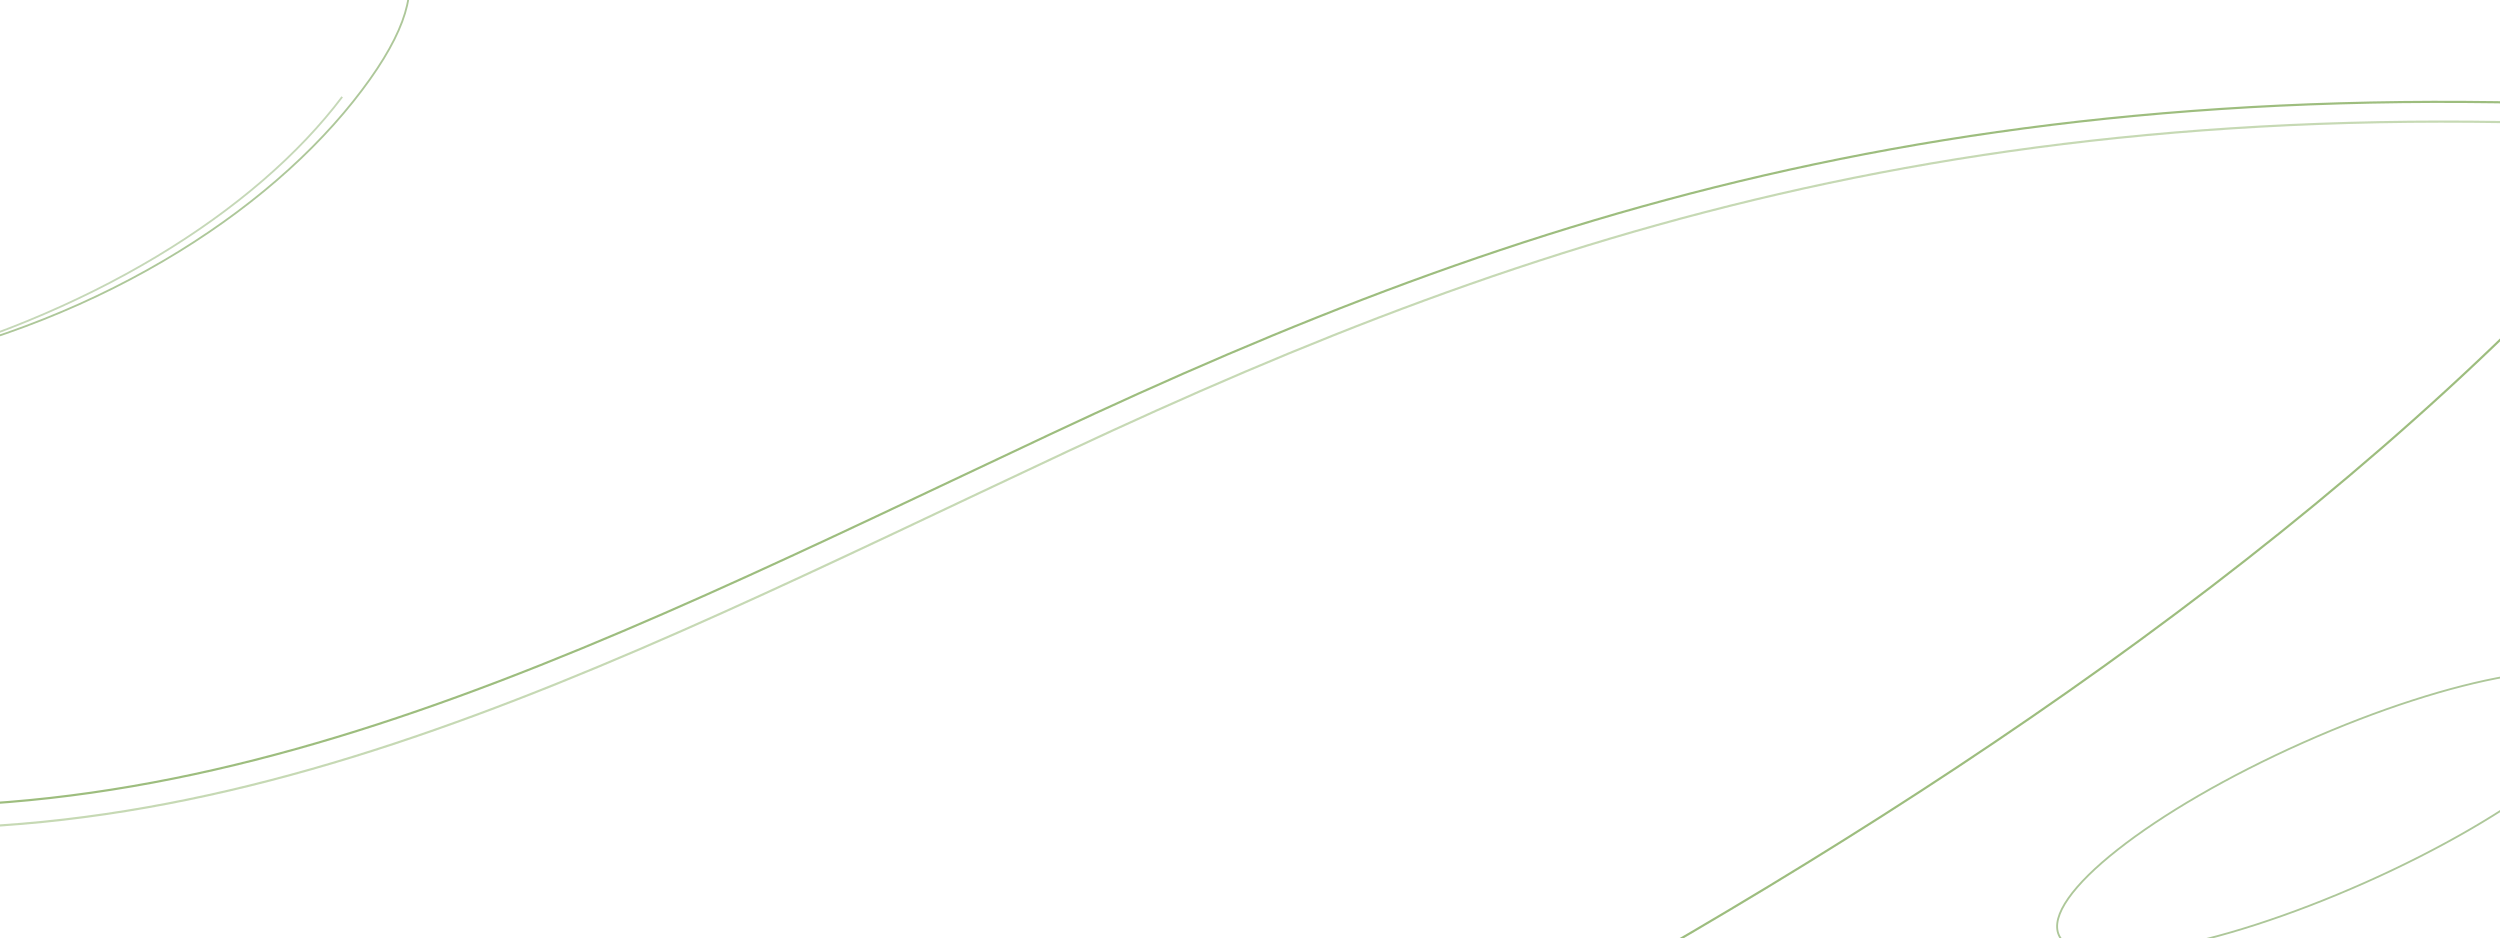
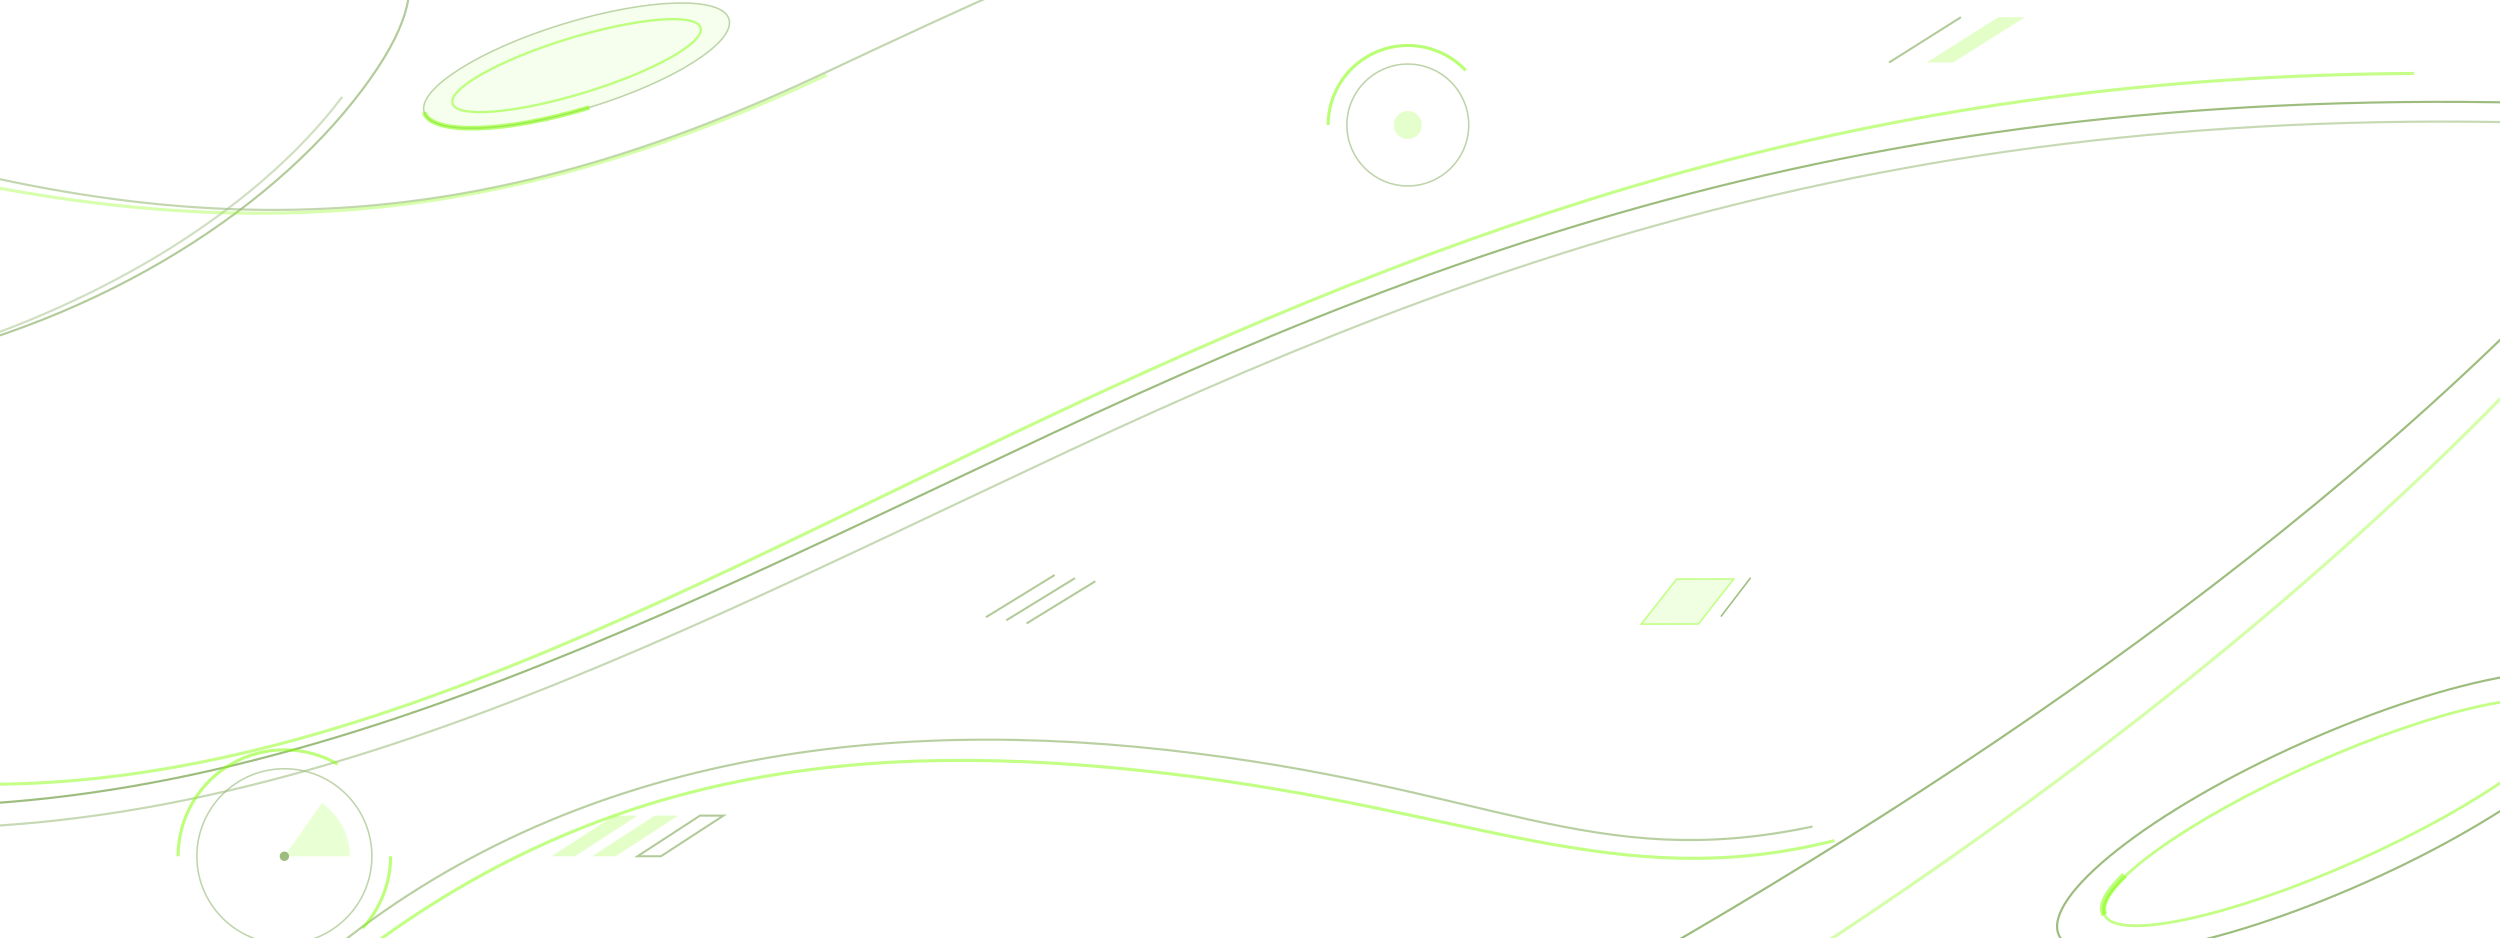
<svg xmlns="http://www.w3.org/2000/svg" width="1600" height="600" viewBox="0 0 1600 600" fill="none">
  <g stroke="#9DBD7E" stroke-width="1.4">
    <path d="M-186 506C114 554 368 421 672 278S1271 38 1748 72" />
    <path d="M-178 520C123 569 380 431 683 289S1281 50 1750 85" opacity=".58" />
    <path d="M960 666C1222 523 1489 347 1682 133" />
+     <path d="M-98 239C45 216 163 144 226 65S264-49 192-52" opacity=".78" />
+     <path d="M-79 237C57 203 164 135 219 62" opacity=".48" />
+     <ellipse cx="1494" cy="520" rx="193" ry="49" transform="rotate(-24 1494 520)" />
+     <path d="M-68 98C153 159 321 144 527 47S736-46 818-51" opacity=".62" />
+     <path d="M187 630C340 491 540 457 747 480S1018 559 1160 529" opacity=".72" />
  </g>
-   <g stroke="#ADC799" stroke-width="1.2">
-     <path d="M-98 239C45 216 163 144 226 65S264-49 192-52" />
-     <path d="M-79 237C57 203 164 135 219 62" opacity=".7" />
-     <ellipse cx="1494" cy="520" rx="193" ry="49" transform="rotate(-24 1494 520)" />
+   <g stroke="#80FF00" stroke-width="2">
+     <path d="M-121 491C149 544 399 394 681 262S1210 49 1545 47" opacity=".46" />
+     <path d="M-47 111C177 161 341 136 529 48" opacity=".32" />
+     <path d="M205 631C374 490 551 472 747 495S1035 573 1174 538" opacity=".48" />
+     <path d="M1084 657C1295 527 1495 372 1645 208" opacity=".34" />
+   </g>
+   <g transform="translate(369 42) rotate(-17)">
+     <ellipse rx="102" ry="28" fill="#80FF00" fill-opacity=".07" stroke="#9DBD7E" stroke-opacity=".65" />
+     <ellipse rx="83" ry="18" stroke="#80FF00" stroke-width="1.5" stroke-opacity=".48" />
+     <path d="M-102 0a102 28 0 0 0 102 28" stroke="#80FF00" stroke-width="3" stroke-opacity=".55" />
+   </g>
+   <g transform="translate(182 548)">
+     <circle r="56" stroke="#9DBD7E" stroke-opacity=".65" />
+     <path d="M-68 0a68 68 0 0 1 102-59M68 0a68 68 0 0 1-18 46" stroke="#80FF00" stroke-width="2" opacity=".52" />
+     <path d="M0 0l24-34a42 42 0 0 1 18 34z" fill="#80FF00" fill-opacity=".17" />
+     <circle r="3" fill="#9DBD7E" />
+   </g>
+   <g transform="translate(901 80)">
+     <circle r="39" stroke="#9DBD7E" stroke-opacity=".67" />
+     <path d="M-51 0a51 51 0 0 1 88-35" stroke="#80FF00" stroke-width="2" opacity=".55" />
+     <circle r="9" fill="#80FF00" fill-opacity=".2" />
+   </g>
+   <g transform="translate(1494 520) rotate(-24)">
+     <ellipse rx="161" ry="34" stroke="#80FF00" stroke-width="1.8" stroke-opacity=".47" />
+     <path d="M-139-18a161 34 0 0 0-22 18" stroke="#80FF00" stroke-width="4" opacity=".5" />
+   </g>
+   <g fill="#80FF00" fill-opacity=".22">
+     <path d="M353 548l40-26h15l-40 26z" />
+     <path d="M379 548l40-26h15l-40 26z" />
+     <path d="M1233 40l46-29h17l-46 29z" />
+   </g>
+   <g stroke="#9DBD7E" stroke-width="1.3" opacity=".8">
+     <path d="M408 548l40-26h15l-40 26zM1209 40l46-29" />
+     <path d="M631 395l44-27m-31 29 44-27m-31 29 44-27" />
+   </g>
+   <g transform="translate(1080 385) rotate(-26)">
+     <path d="M-33 0 0-16 33 0 0 16z" fill="#80FF00" fill-opacity=".12" stroke="#80FF00" stroke-opacity=".45" />
+     <path d="m15 18 28-14" stroke="#9DBD7E" />
  </g>
</svg>
